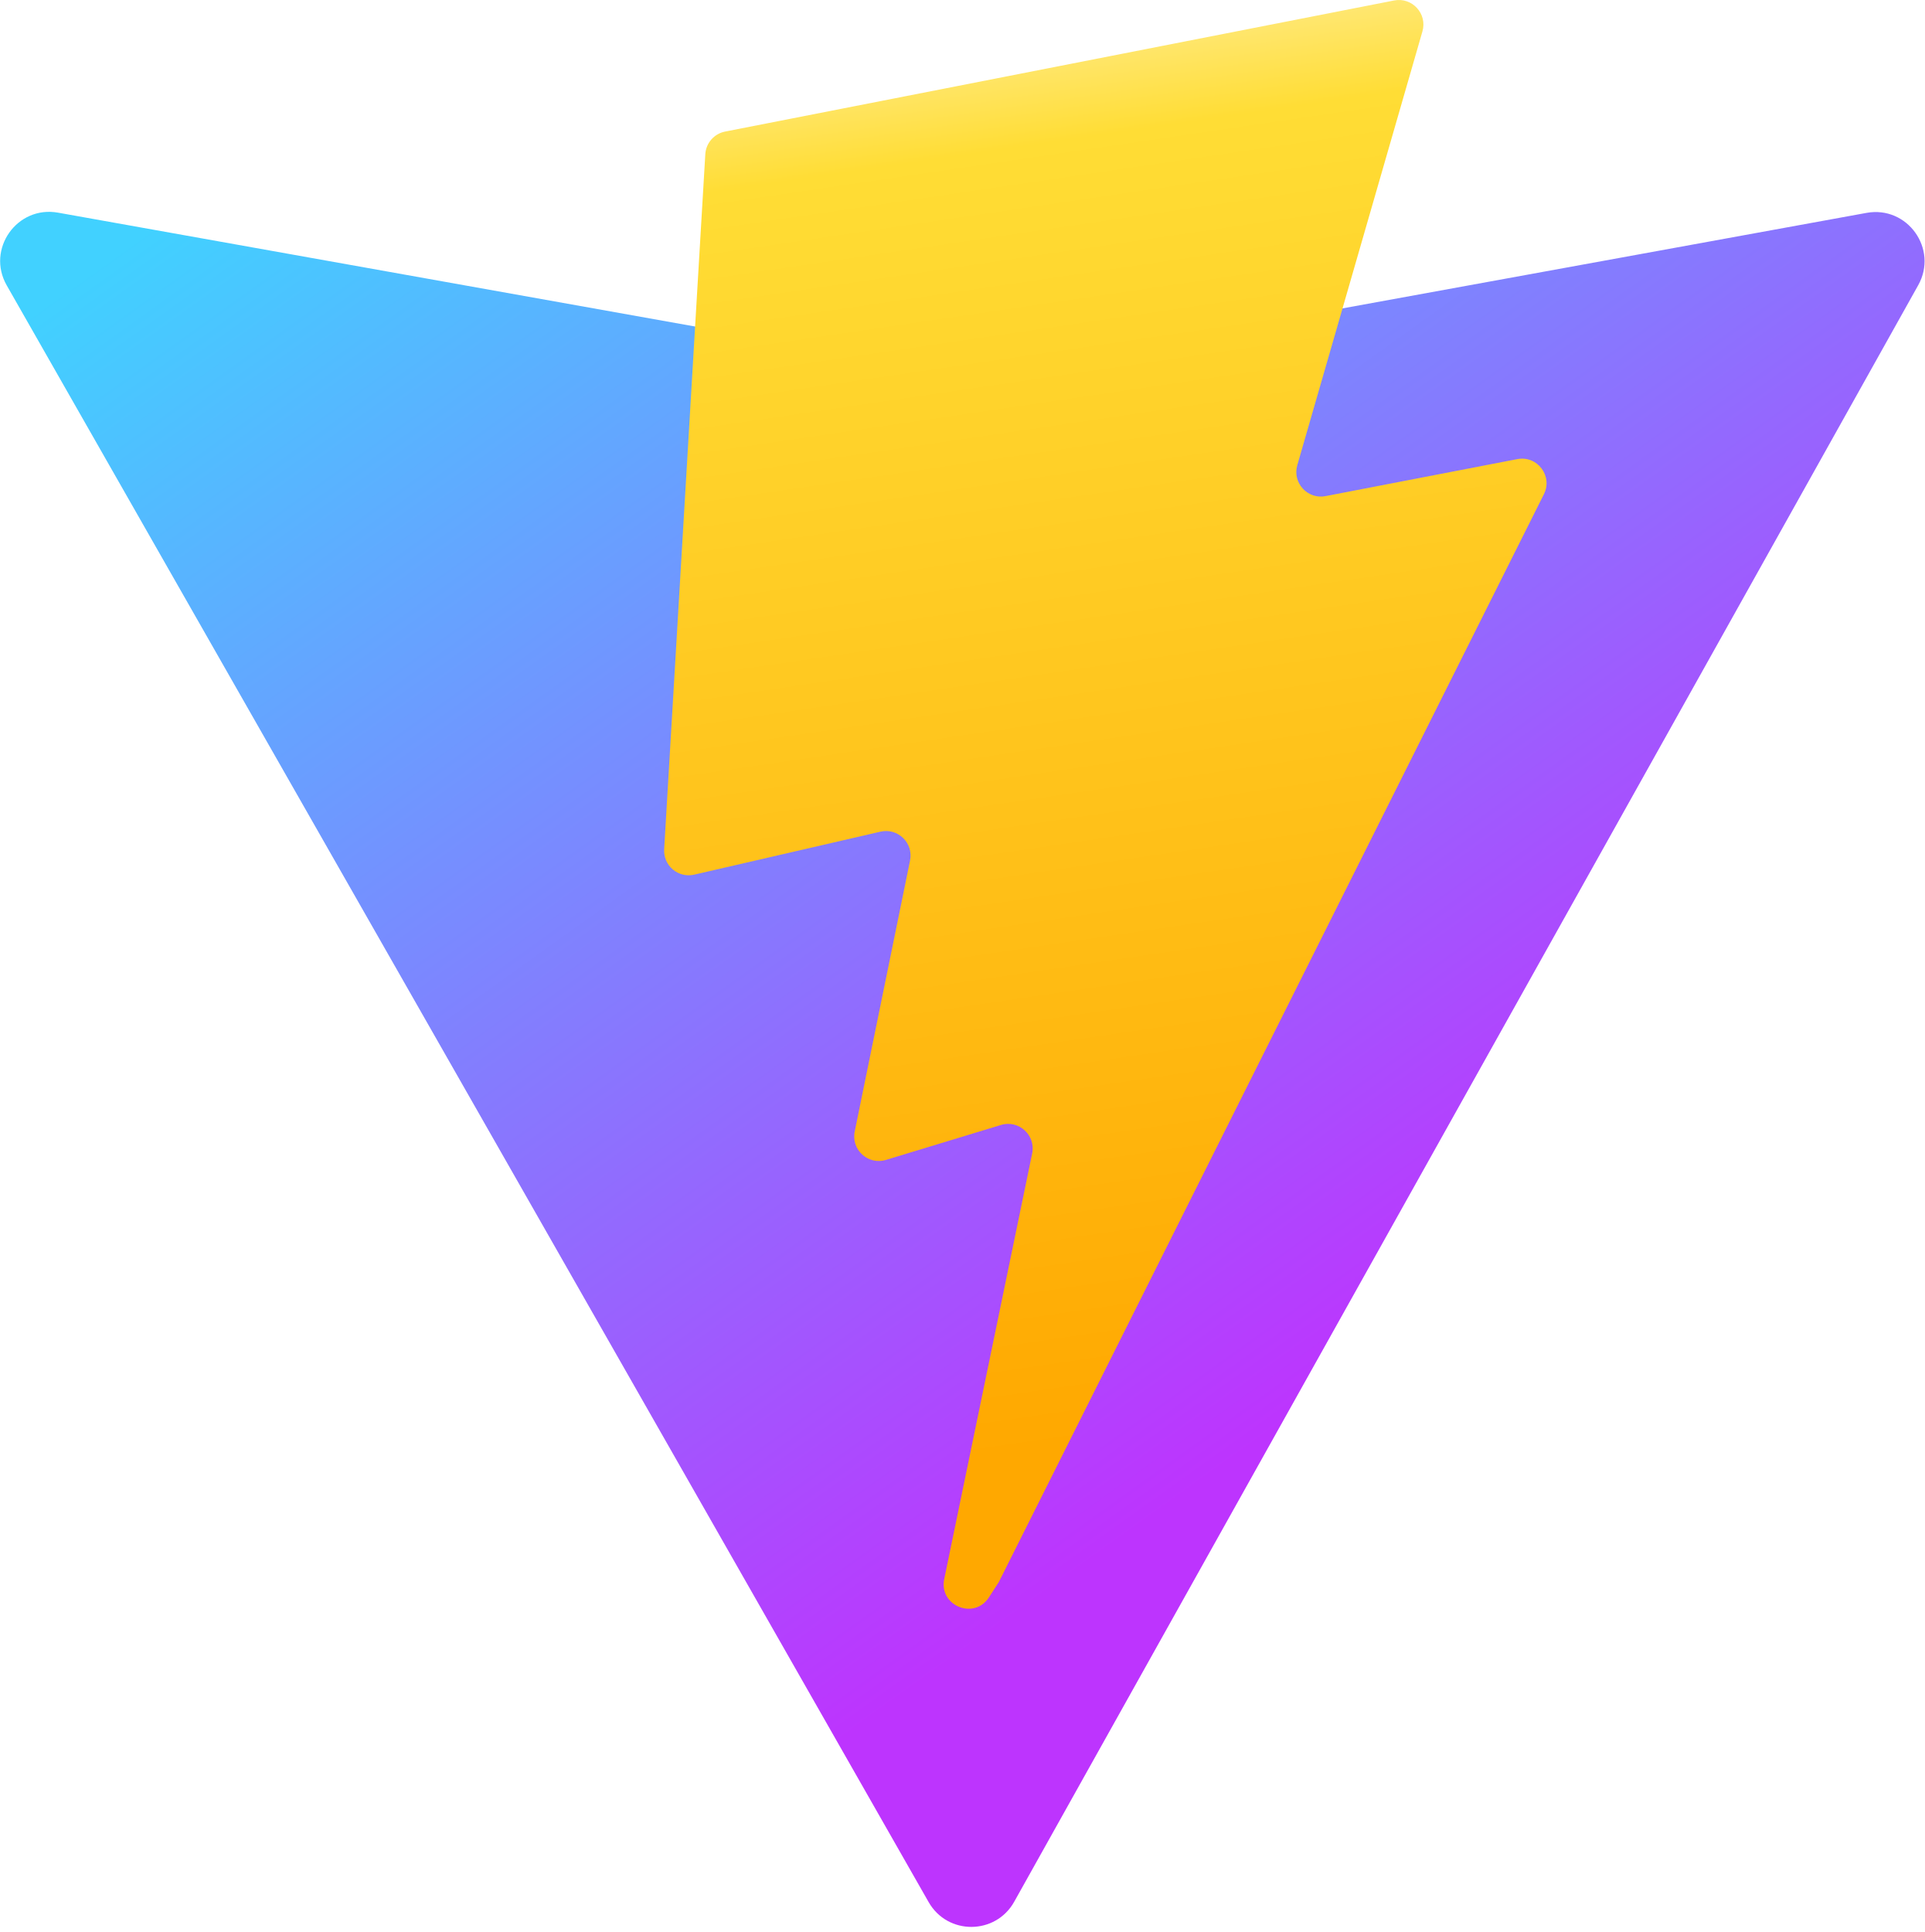
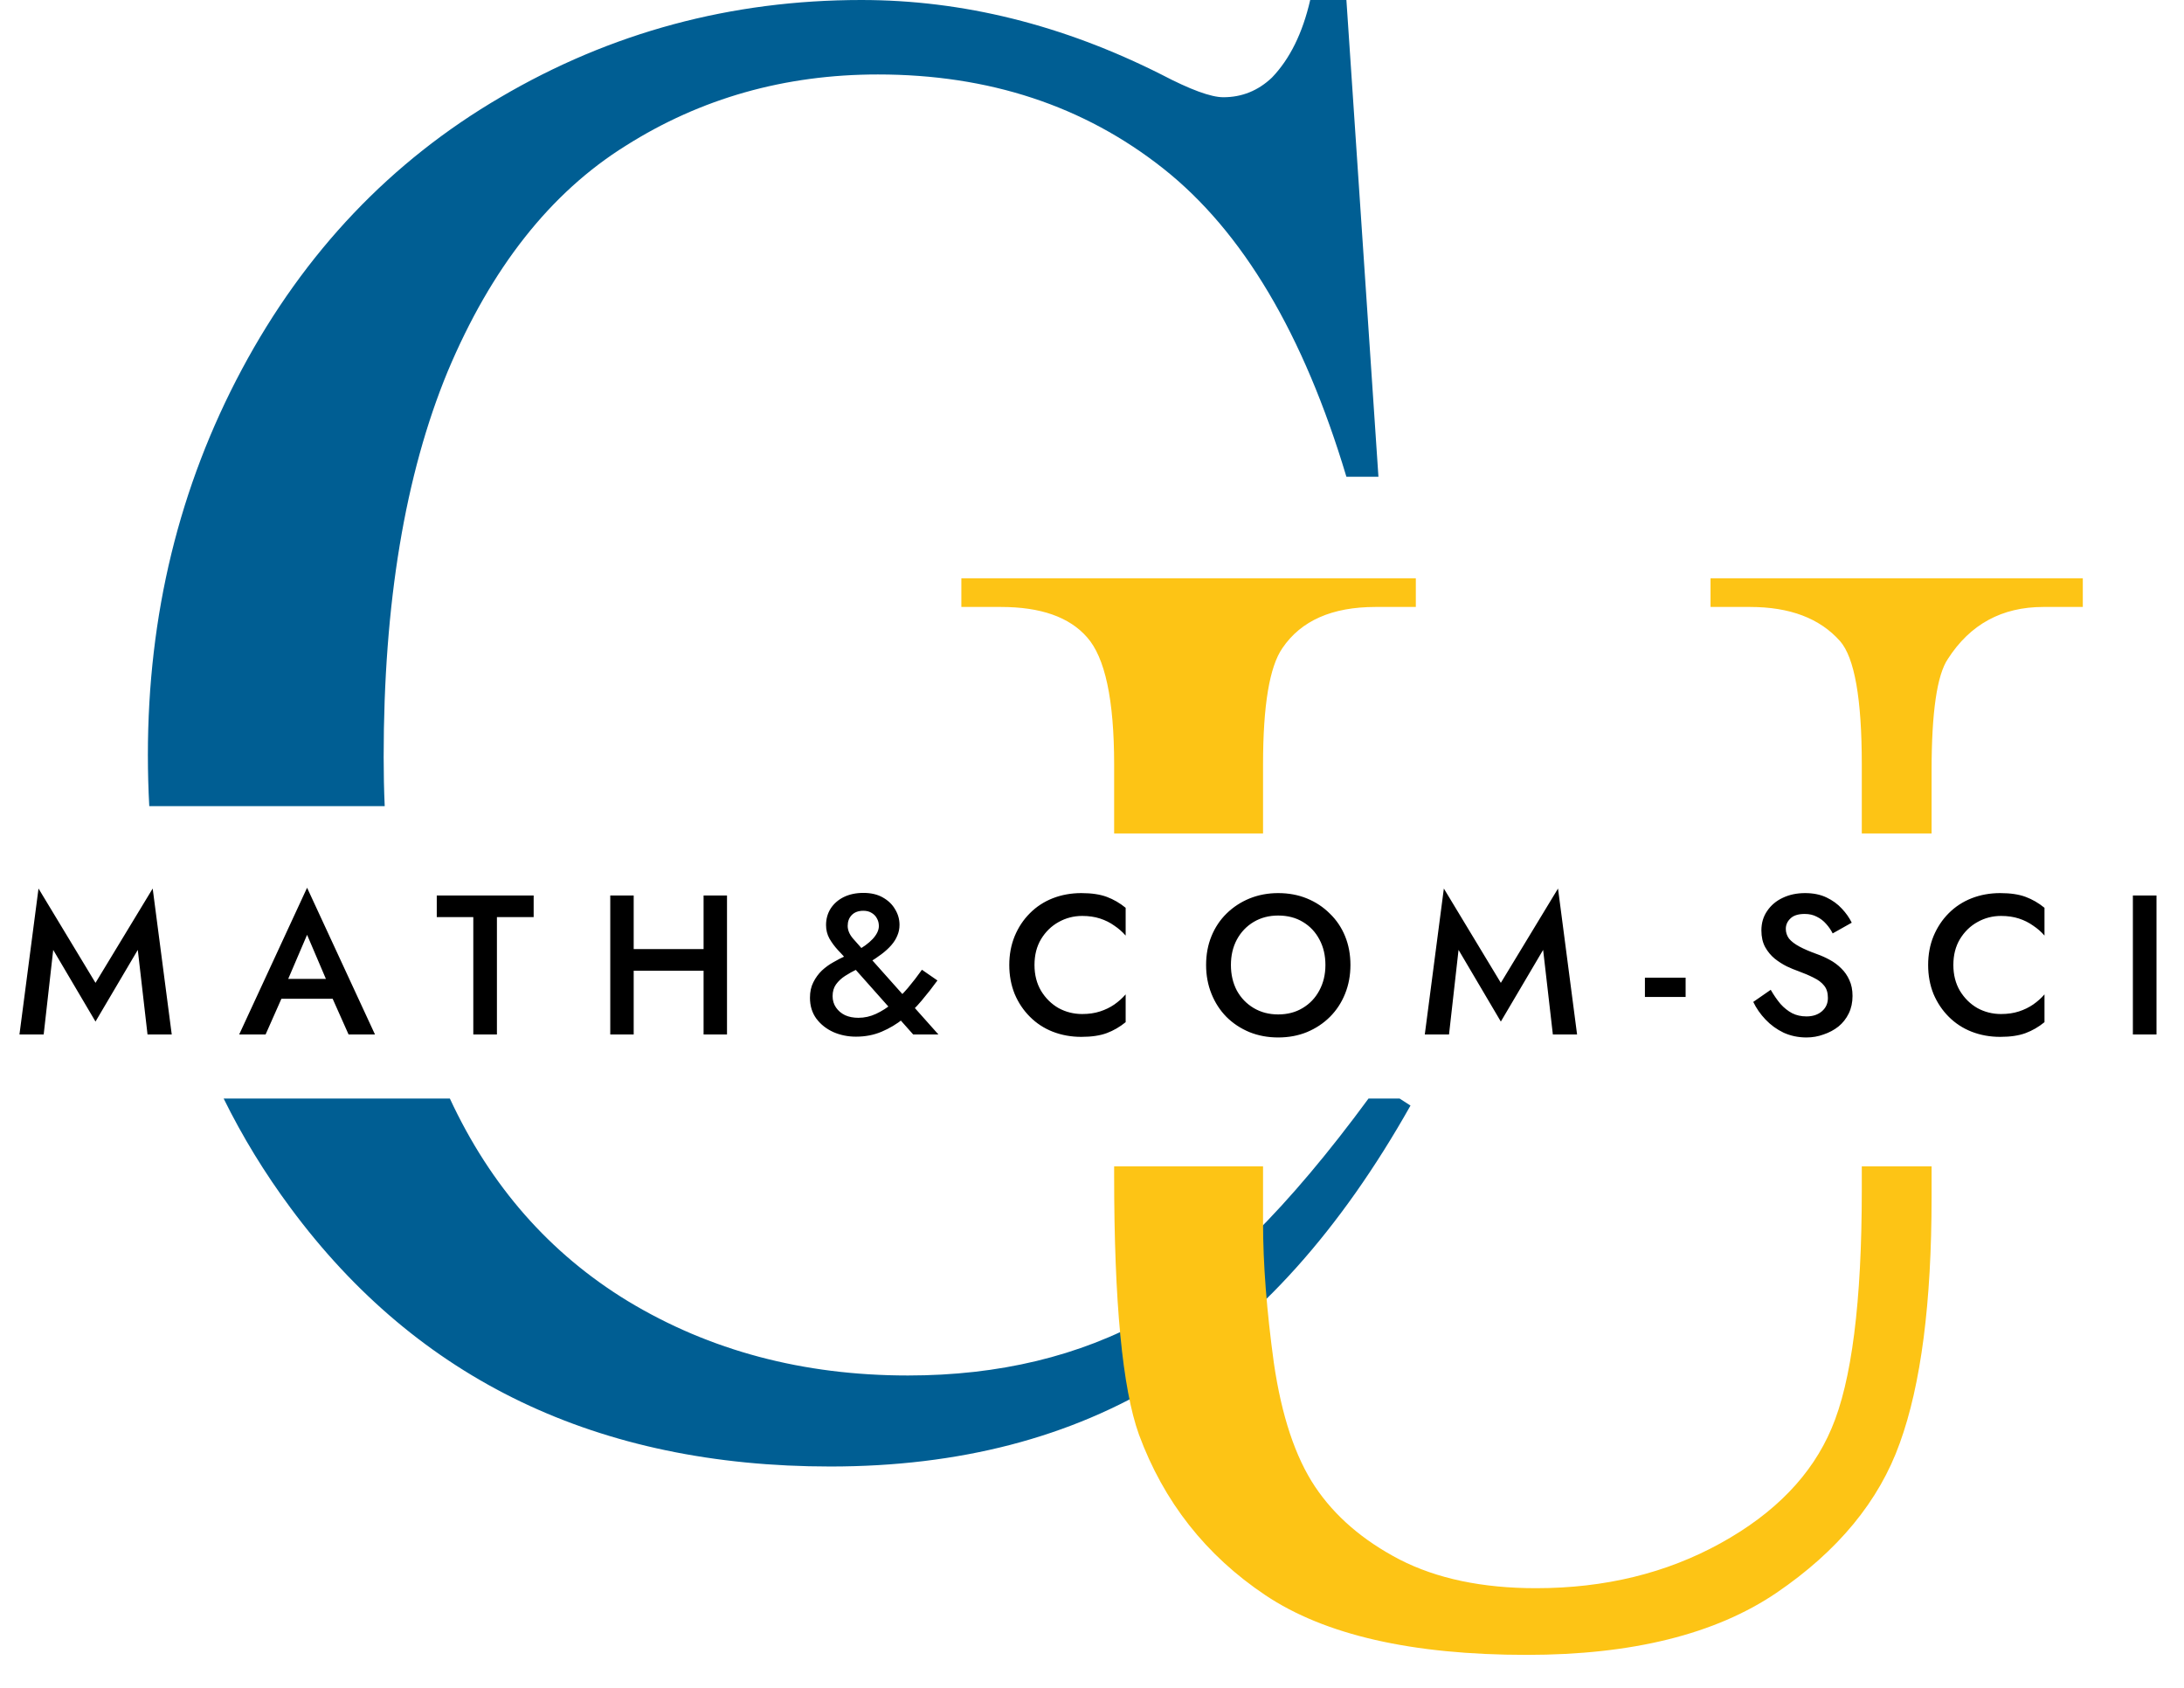
- <svg xmlns="http://www.w3.org/2000/svg" aria-hidden="true" role="img" class="iconify iconify--logos" width="31.88" height="32" preserveAspectRatio="xMidYMid meet" viewBox="0 0 256 257">
-   <defs>
-     <linearGradient id="IconifyId1813088fe1fbc01fb466" x1="-.828%" x2="57.636%" y1="7.652%" y2="78.411%">
-       <stop offset="0%" stop-color="#41D1FF" />
-       <stop offset="100%" stop-color="#BD34FE" />
-     </linearGradient>
-     <linearGradient id="IconifyId1813088fe1fbc01fb467" x1="43.376%" x2="50.316%" y1="2.242%" y2="89.03%">
-       <stop offset="0%" stop-color="#FFEA83" />
-       <stop offset="8.333%" stop-color="#FFDD35" />
-       <stop offset="100%" stop-color="#FFA800" />
-     </linearGradient>
-   </defs>
-   <path fill="url(#IconifyId1813088fe1fbc01fb466)" d="M255.153 37.938L134.897 252.976c-2.483 4.44-8.862 4.466-11.382.048L.875 37.958c-2.746-4.814 1.371-10.646 6.827-9.67l120.385 21.517a6.537 6.537 0 0 0 2.322-.004l117.867-21.483c5.438-.991 9.574 4.796 6.877 9.62Z" />
-   <path fill="url(#IconifyId1813088fe1fbc01fb467)" d="M185.432.063L96.44 17.501a3.268 3.268 0 0 0-2.634 3.014l-5.474 92.456a3.268 3.268 0 0 0 3.997 3.378l24.777-5.718c2.318-.535 4.413 1.507 3.936 3.838l-7.361 36.047c-.495 2.426 1.782 4.5 4.151 3.78l15.304-4.649c2.372-.72 4.652 1.36 4.15 3.788l-11.698 56.621c-.732 3.542 3.979 5.473 5.943 2.437l1.313-2.028l72.516-144.72c1.215-2.423-.88-5.186-3.54-4.672l-25.505 4.922c-2.396.462-4.435-1.77-3.759-4.114l16.646-57.705c.677-2.35-1.37-4.583-3.769-4.113Z" />
+ <svg xmlns="http://www.w3.org/2000/svg" width="66" height="51" viewBox="0 0 66 51" fill="none">
+   <path d="M1.608 28.702L2.886 30.868L4.164 28.702L4.458 31.258H5.19L4.614 26.848L2.886 29.698L1.164 26.848L0.588 31.258H1.32L1.608 28.702ZM8.182 30.178H10.402L10.264 29.578H8.314L8.182 30.178ZM9.28 28.246L9.946 29.806L9.964 29.98L10.534 31.258H11.332L9.28 26.824L7.228 31.258H8.026L8.608 29.944L8.62 29.788L9.28 28.246ZM13.199 27.712H14.303V31.258H15.017V27.712H16.127V27.058H13.199V27.712ZM18.724 29.332H21.718V28.678H18.724V29.332ZM21.262 27.058V31.258H21.97V27.058H21.262ZM18.442 27.058V31.258H19.15V27.058H18.442ZM25.575 28.984L27.597 31.258H28.359L26.139 28.768C26.003 28.612 25.881 28.474 25.773 28.354C25.669 28.23 25.617 28.104 25.617 27.976C25.617 27.844 25.657 27.736 25.737 27.652C25.821 27.564 25.939 27.52 26.091 27.52C26.191 27.52 26.275 27.542 26.343 27.586C26.411 27.626 26.463 27.68 26.499 27.748C26.539 27.816 26.559 27.894 26.559 27.982C26.559 28.106 26.497 28.236 26.373 28.372C26.249 28.504 26.075 28.63 25.851 28.75C25.767 28.79 25.665 28.836 25.545 28.888C25.429 28.94 25.309 29.002 25.185 29.074C25.061 29.142 24.945 29.226 24.837 29.326C24.733 29.426 24.647 29.544 24.579 29.68C24.511 29.812 24.477 29.968 24.477 30.148C24.477 30.392 24.541 30.602 24.669 30.778C24.801 30.954 24.973 31.09 25.185 31.186C25.397 31.278 25.625 31.324 25.869 31.324C26.149 31.324 26.407 31.274 26.643 31.174C26.879 31.074 27.097 30.944 27.297 30.784C27.497 30.62 27.681 30.438 27.849 30.238C28.021 30.034 28.181 29.83 28.329 29.626L27.861 29.302C27.725 29.494 27.583 29.678 27.435 29.854C27.287 30.026 27.133 30.18 26.973 30.316C26.813 30.448 26.647 30.554 26.475 30.634C26.303 30.714 26.125 30.754 25.941 30.754C25.789 30.754 25.655 30.728 25.539 30.676C25.423 30.62 25.331 30.542 25.263 30.442C25.195 30.342 25.161 30.228 25.161 30.1C25.161 29.96 25.195 29.842 25.263 29.746C25.335 29.646 25.427 29.56 25.539 29.488C25.651 29.416 25.769 29.35 25.893 29.29C26.017 29.23 26.133 29.166 26.241 29.098C26.393 29.006 26.527 28.916 26.643 28.828C26.759 28.74 26.857 28.65 26.937 28.558C27.017 28.466 27.077 28.37 27.117 28.27C27.161 28.17 27.183 28.062 27.183 27.946C27.183 27.778 27.139 27.622 27.051 27.478C26.967 27.33 26.843 27.21 26.679 27.118C26.519 27.026 26.323 26.98 26.091 26.98C25.867 26.98 25.669 27.022 25.497 27.106C25.329 27.19 25.197 27.306 25.101 27.454C25.009 27.602 24.963 27.768 24.963 27.952C24.963 28.1 24.997 28.236 25.065 28.36C25.137 28.484 25.221 28.598 25.317 28.702C25.413 28.802 25.499 28.896 25.575 28.984ZM31.262 29.158C31.262 28.858 31.328 28.598 31.46 28.378C31.596 28.154 31.773 27.982 31.988 27.862C32.209 27.738 32.447 27.676 32.703 27.676C32.903 27.676 33.083 27.702 33.242 27.754C33.403 27.806 33.547 27.878 33.675 27.97C33.806 28.058 33.92 28.158 34.017 28.27V27.43C33.84 27.286 33.651 27.176 33.447 27.1C33.242 27.024 32.986 26.986 32.678 26.986C32.37 26.986 32.083 27.038 31.814 27.142C31.55 27.246 31.32 27.396 31.125 27.592C30.928 27.788 30.774 28.02 30.663 28.288C30.555 28.552 30.5 28.842 30.5 29.158C30.5 29.474 30.555 29.766 30.663 30.034C30.774 30.298 30.928 30.528 31.125 30.724C31.32 30.92 31.55 31.07 31.814 31.174C32.083 31.278 32.37 31.33 32.678 31.33C32.986 31.33 33.242 31.292 33.447 31.216C33.651 31.14 33.84 31.03 34.017 30.886V30.046C33.92 30.158 33.806 30.26 33.675 30.352C33.547 30.44 33.403 30.51 33.242 30.562C33.083 30.614 32.903 30.64 32.703 30.64C32.447 30.64 32.209 30.58 31.988 30.46C31.773 30.336 31.596 30.162 31.46 29.938C31.328 29.714 31.262 29.454 31.262 29.158ZM37.198 29.158C37.198 28.87 37.258 28.614 37.378 28.39C37.502 28.162 37.672 27.984 37.888 27.856C38.104 27.728 38.35 27.664 38.626 27.664C38.91 27.664 39.158 27.728 39.37 27.856C39.586 27.984 39.754 28.162 39.874 28.39C39.994 28.614 40.054 28.87 40.054 29.158C40.054 29.446 39.992 29.704 39.868 29.932C39.748 30.156 39.58 30.332 39.364 30.46C39.152 30.588 38.906 30.652 38.626 30.652C38.35 30.652 38.104 30.588 37.888 30.46C37.672 30.332 37.502 30.156 37.378 29.932C37.258 29.704 37.198 29.446 37.198 29.158ZM36.448 29.158C36.448 29.47 36.502 29.76 36.61 30.028C36.718 30.296 36.868 30.528 37.06 30.724C37.256 30.92 37.488 31.074 37.756 31.186C38.024 31.294 38.314 31.348 38.626 31.348C38.942 31.348 39.232 31.294 39.496 31.186C39.764 31.074 39.996 30.92 40.192 30.724C40.388 30.528 40.54 30.296 40.648 30.028C40.756 29.76 40.81 29.47 40.81 29.158C40.81 28.842 40.756 28.552 40.648 28.288C40.54 28.024 40.386 27.796 40.186 27.604C39.99 27.408 39.76 27.256 39.496 27.148C39.232 27.04 38.942 26.986 38.626 26.986C38.318 26.986 38.03 27.04 37.762 27.148C37.498 27.256 37.266 27.408 37.066 27.604C36.87 27.796 36.718 28.024 36.61 28.288C36.502 28.552 36.448 28.842 36.448 29.158ZM44.077 28.702L45.355 30.868L46.633 28.702L46.927 31.258H47.659L47.083 26.848L45.355 29.698L43.633 26.848L43.057 31.258H43.789L44.077 28.702ZM49.709 30.124H50.939V29.542H49.709V30.124ZM53.511 29.908L52.983 30.274C53.075 30.466 53.199 30.644 53.355 30.808C53.511 30.972 53.693 31.104 53.901 31.204C54.113 31.3 54.343 31.348 54.591 31.348C54.771 31.348 54.943 31.318 55.107 31.258C55.275 31.202 55.425 31.122 55.557 31.018C55.689 30.91 55.793 30.778 55.869 30.622C55.945 30.466 55.983 30.29 55.983 30.094C55.983 29.91 55.951 29.75 55.887 29.614C55.827 29.478 55.745 29.36 55.641 29.26C55.537 29.156 55.421 29.07 55.293 29.002C55.169 28.934 55.045 28.878 54.921 28.834C54.697 28.754 54.515 28.676 54.375 28.6C54.235 28.524 54.131 28.444 54.063 28.36C53.999 28.272 53.967 28.174 53.967 28.066C53.967 27.946 54.013 27.842 54.105 27.754C54.197 27.662 54.341 27.616 54.537 27.616C54.677 27.616 54.799 27.644 54.903 27.7C55.011 27.752 55.105 27.824 55.185 27.916C55.265 28.004 55.331 28.1 55.383 28.204L55.959 27.88C55.887 27.732 55.787 27.59 55.659 27.454C55.535 27.318 55.381 27.206 55.197 27.118C55.013 27.03 54.797 26.986 54.549 26.986C54.297 26.986 54.071 27.034 53.871 27.13C53.675 27.222 53.519 27.354 53.403 27.526C53.287 27.694 53.229 27.89 53.229 28.114C53.229 28.31 53.267 28.478 53.343 28.618C53.419 28.754 53.515 28.87 53.631 28.966C53.747 29.058 53.869 29.136 53.997 29.2C54.125 29.26 54.241 29.308 54.345 29.344C54.521 29.408 54.675 29.474 54.807 29.542C54.943 29.606 55.049 29.686 55.125 29.782C55.201 29.874 55.239 29.998 55.239 30.154C55.239 30.318 55.179 30.452 55.059 30.556C54.939 30.66 54.783 30.712 54.591 30.712C54.431 30.712 54.287 30.68 54.159 30.616C54.031 30.548 53.913 30.454 53.805 30.334C53.701 30.21 53.603 30.068 53.511 29.908ZM59.03 29.158C59.03 28.858 59.096 28.598 59.228 28.378C59.364 28.154 59.54 27.982 59.756 27.862C59.976 27.738 60.214 27.676 60.47 27.676C60.67 27.676 60.85 27.702 61.01 27.754C61.17 27.806 61.314 27.878 61.442 27.97C61.574 28.058 61.688 28.158 61.784 28.27V27.43C61.608 27.286 61.418 27.176 61.214 27.1C61.01 27.024 60.754 26.986 60.446 26.986C60.138 26.986 59.85 27.038 59.582 27.142C59.318 27.246 59.088 27.396 58.892 27.592C58.696 27.788 58.542 28.02 58.43 28.288C58.322 28.552 58.268 28.842 58.268 29.158C58.268 29.474 58.322 29.766 58.43 30.034C58.542 30.298 58.696 30.528 58.892 30.724C59.088 30.92 59.318 31.07 59.582 31.174C59.85 31.278 60.138 31.33 60.446 31.33C60.754 31.33 61.01 31.292 61.214 31.216C61.418 31.14 61.608 31.03 61.784 30.886V30.046C61.688 30.158 61.574 30.26 61.442 30.352C61.314 30.44 61.17 30.51 61.01 30.562C60.85 30.614 60.67 30.64 60.47 30.64C60.214 30.64 59.976 30.58 59.756 30.46C59.54 30.336 59.364 30.162 59.228 29.938C59.096 29.714 59.03 29.454 59.03 29.158ZM64.455 27.058V31.258H65.169V27.058H64.455Z" fill="black" />
+   <path fill-rule="evenodd" clip-rule="evenodd" d="M41.656 14.406L40.688 0H39.594C39.365 1 38.979 1.781 38.438 2.344C38.021 2.74 37.531 2.938 36.969 2.938C36.594 2.938 35.969 2.708 35.094 2.25C32.115 0.75 29.094 0 26.031 0C22.094 0 18.458 0.979 15.125 2.938C11.812 4.875 9.208 7.615 7.312 11.156C5.417 14.698 4.469 18.583 4.469 22.812C4.469 23.335 4.483 23.85 4.511 24.359H11.626C11.604 23.873 11.594 23.378 11.594 22.875C11.594 18.229 12.24 14.344 13.531 11.219C14.844 8.094 16.635 5.823 18.906 4.406C21.177 2.969 23.719 2.25 26.531 2.25C29.885 2.25 32.76 3.198 35.156 5.094C37.552 6.99 39.396 10.094 40.688 14.406H41.656ZM41.356 33.194H42.296L42.625 33.406C40.5 37.177 38.021 39.938 35.188 41.688C32.354 43.438 28.99 44.312 25.094 44.312C18.073 44.312 12.635 41.708 8.781 36.5C8.001 35.449 7.327 34.347 6.759 33.194H13.595C14.822 35.836 16.613 37.875 18.969 39.312C21.448 40.812 24.271 41.562 27.438 41.562C30.188 41.562 32.615 40.979 34.719 39.812C36.739 38.672 38.952 36.466 41.356 33.194Z" fill="#005E93" />
+   <path fill-rule="evenodd" clip-rule="evenodd" d="M51.692 17.473V18.34H52.888C54.091 18.34 54.997 18.684 55.606 19.372C56.044 19.872 56.263 21.114 56.263 23.098V25.183H58.372V23.286C58.372 21.52 58.536 20.395 58.864 19.911C59.536 18.864 60.497 18.34 61.747 18.34H62.942V17.473H51.692ZM58.372 35.242H56.263V35.965C56.263 39.34 55.958 41.739 55.349 43.161C54.755 44.567 53.638 45.723 51.997 46.629C50.356 47.536 48.497 47.989 46.419 47.989C44.794 47.989 43.419 47.7 42.294 47.122C41.185 46.544 40.333 45.809 39.739 44.919C39.145 44.028 38.731 42.786 38.497 41.192C38.278 39.598 38.169 38.184 38.169 36.95V35.242H33.669V35.52C33.669 39.348 33.919 41.958 34.419 43.348C35.169 45.379 36.442 46.997 38.239 48.2C40.036 49.403 42.669 50.004 46.138 50.004C49.325 50.004 51.841 49.379 53.685 48.129C55.544 46.864 56.786 45.356 57.411 43.606C58.052 41.84 58.372 39.364 58.372 36.176V35.242ZM33.669 25.183V23.098C33.669 21.145 33.395 19.864 32.849 19.254C32.317 18.645 31.45 18.34 30.247 18.34H29.052V17.473H42.786V18.34H41.567C40.255 18.34 39.317 18.754 38.755 19.582C38.364 20.145 38.169 21.317 38.169 23.098V25.183H33.669Z" fill="#FDC415" />
</svg>
